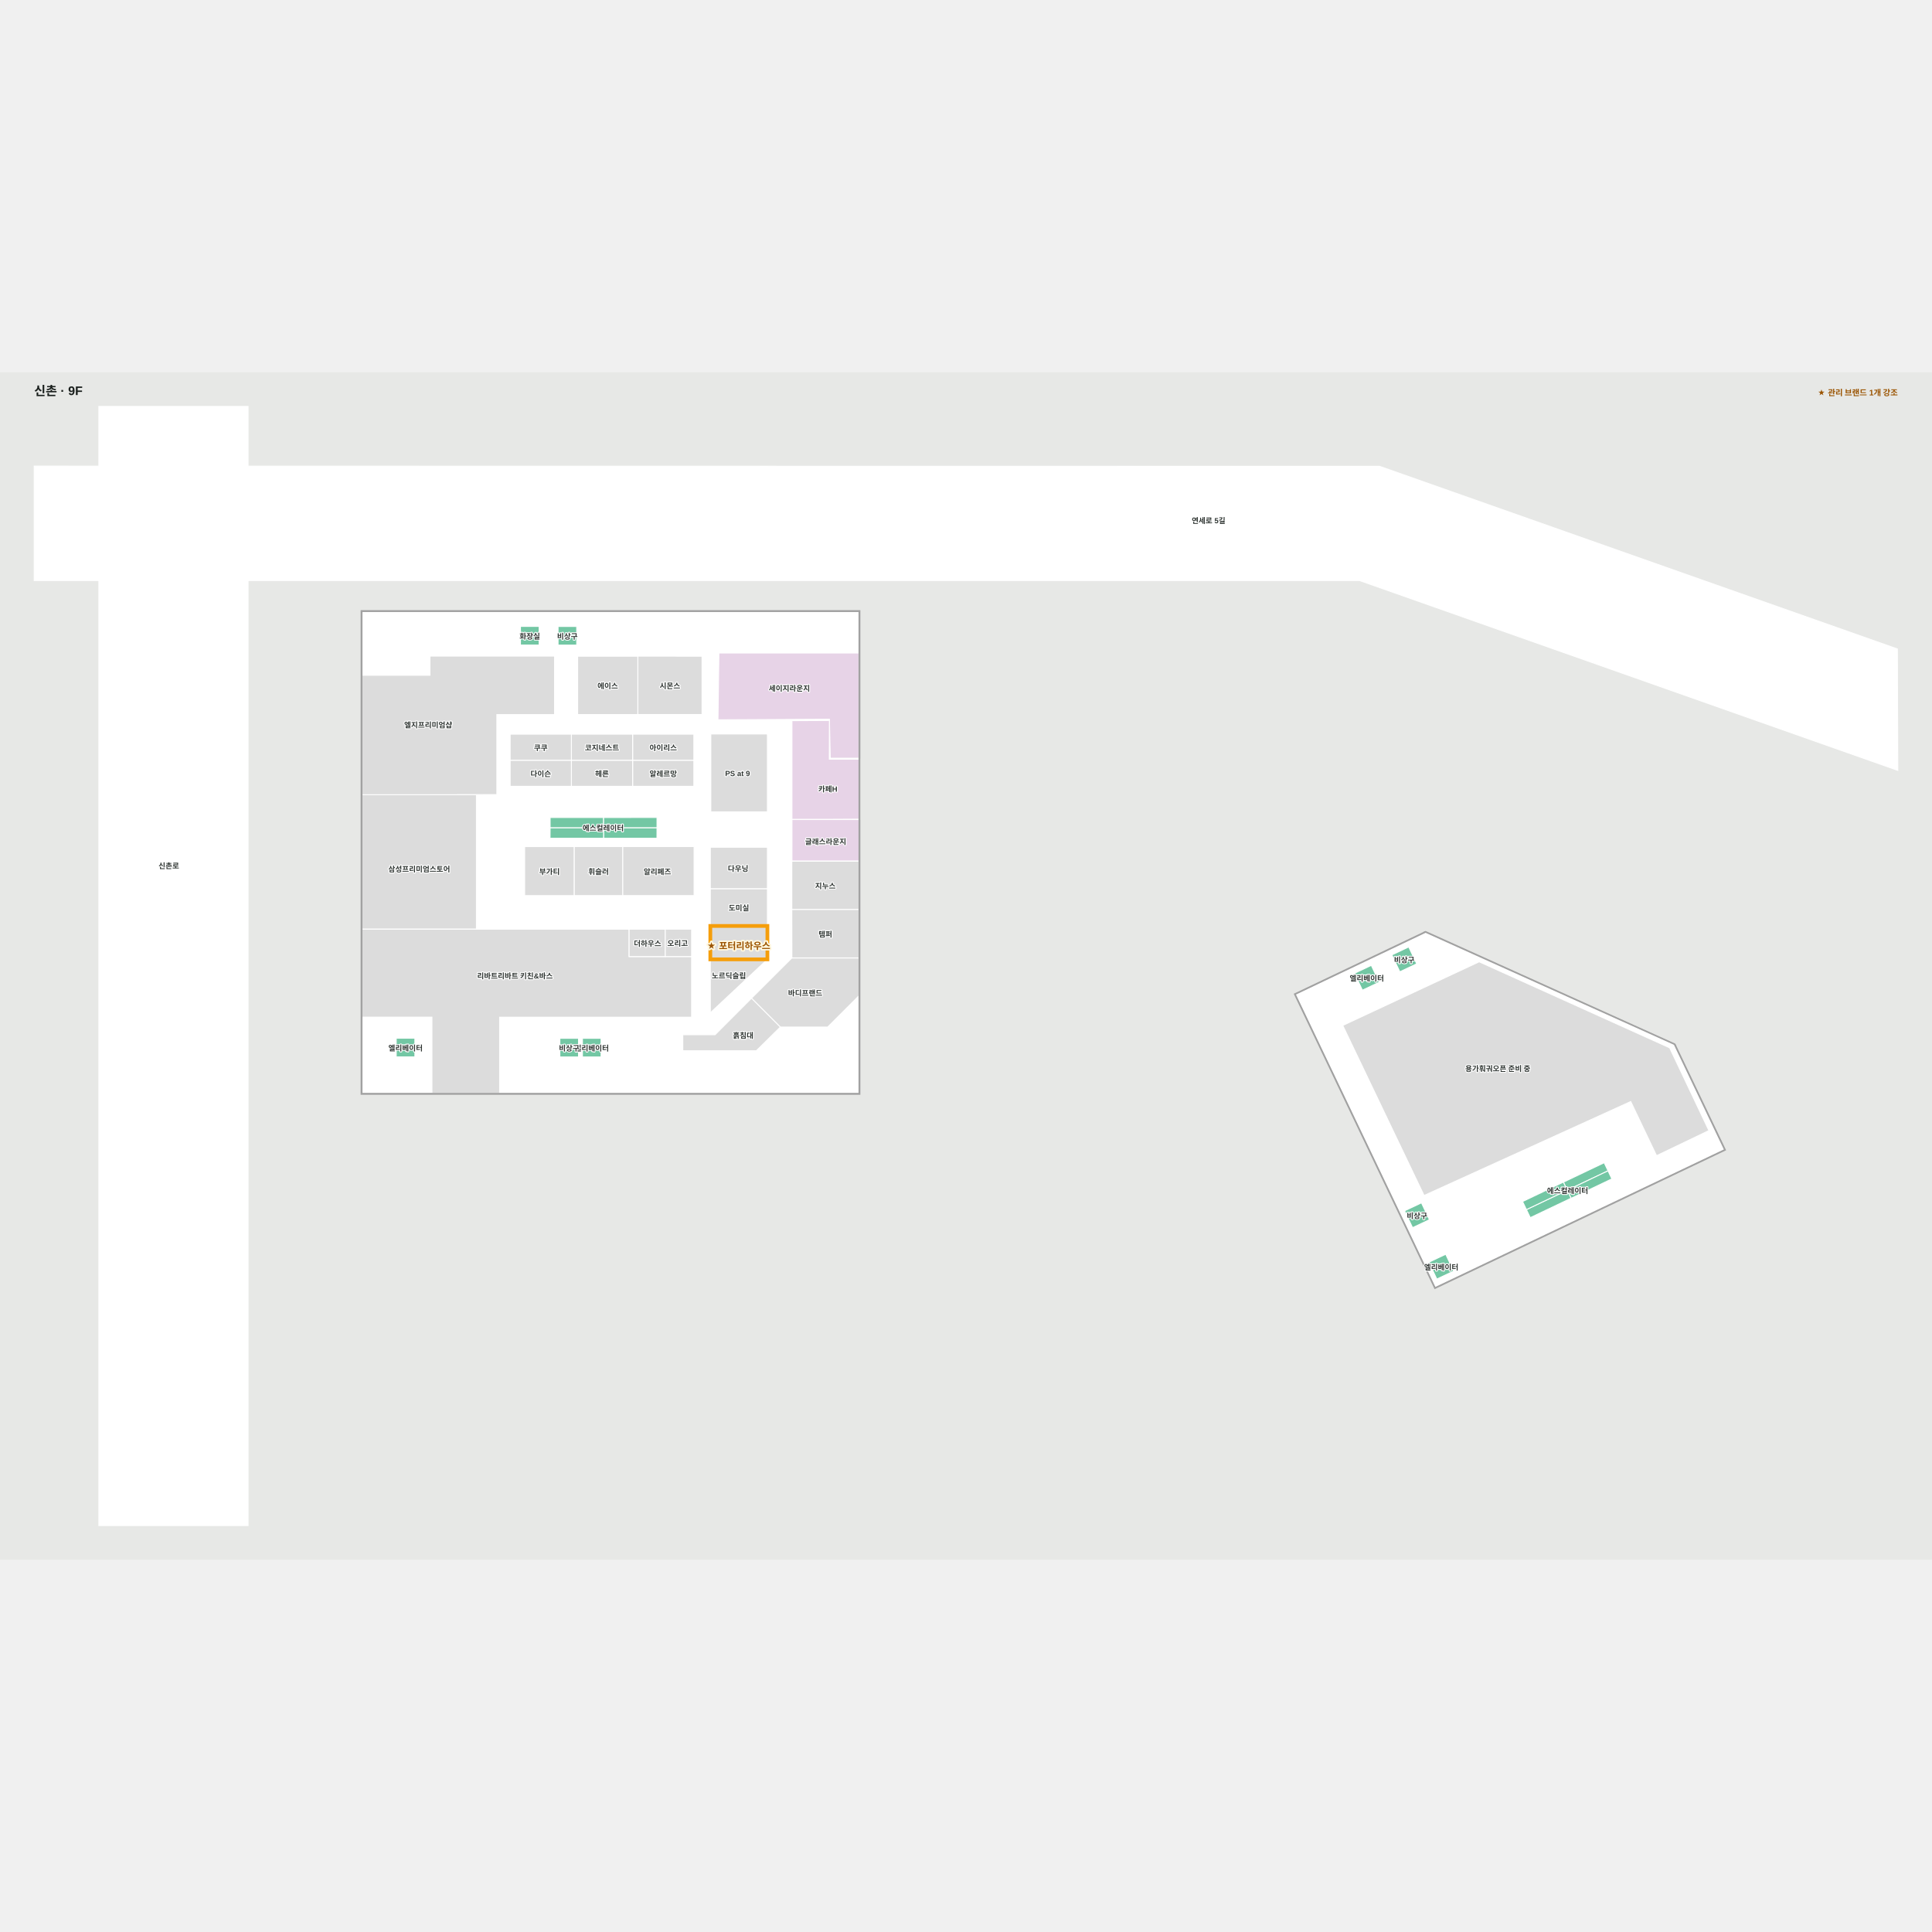
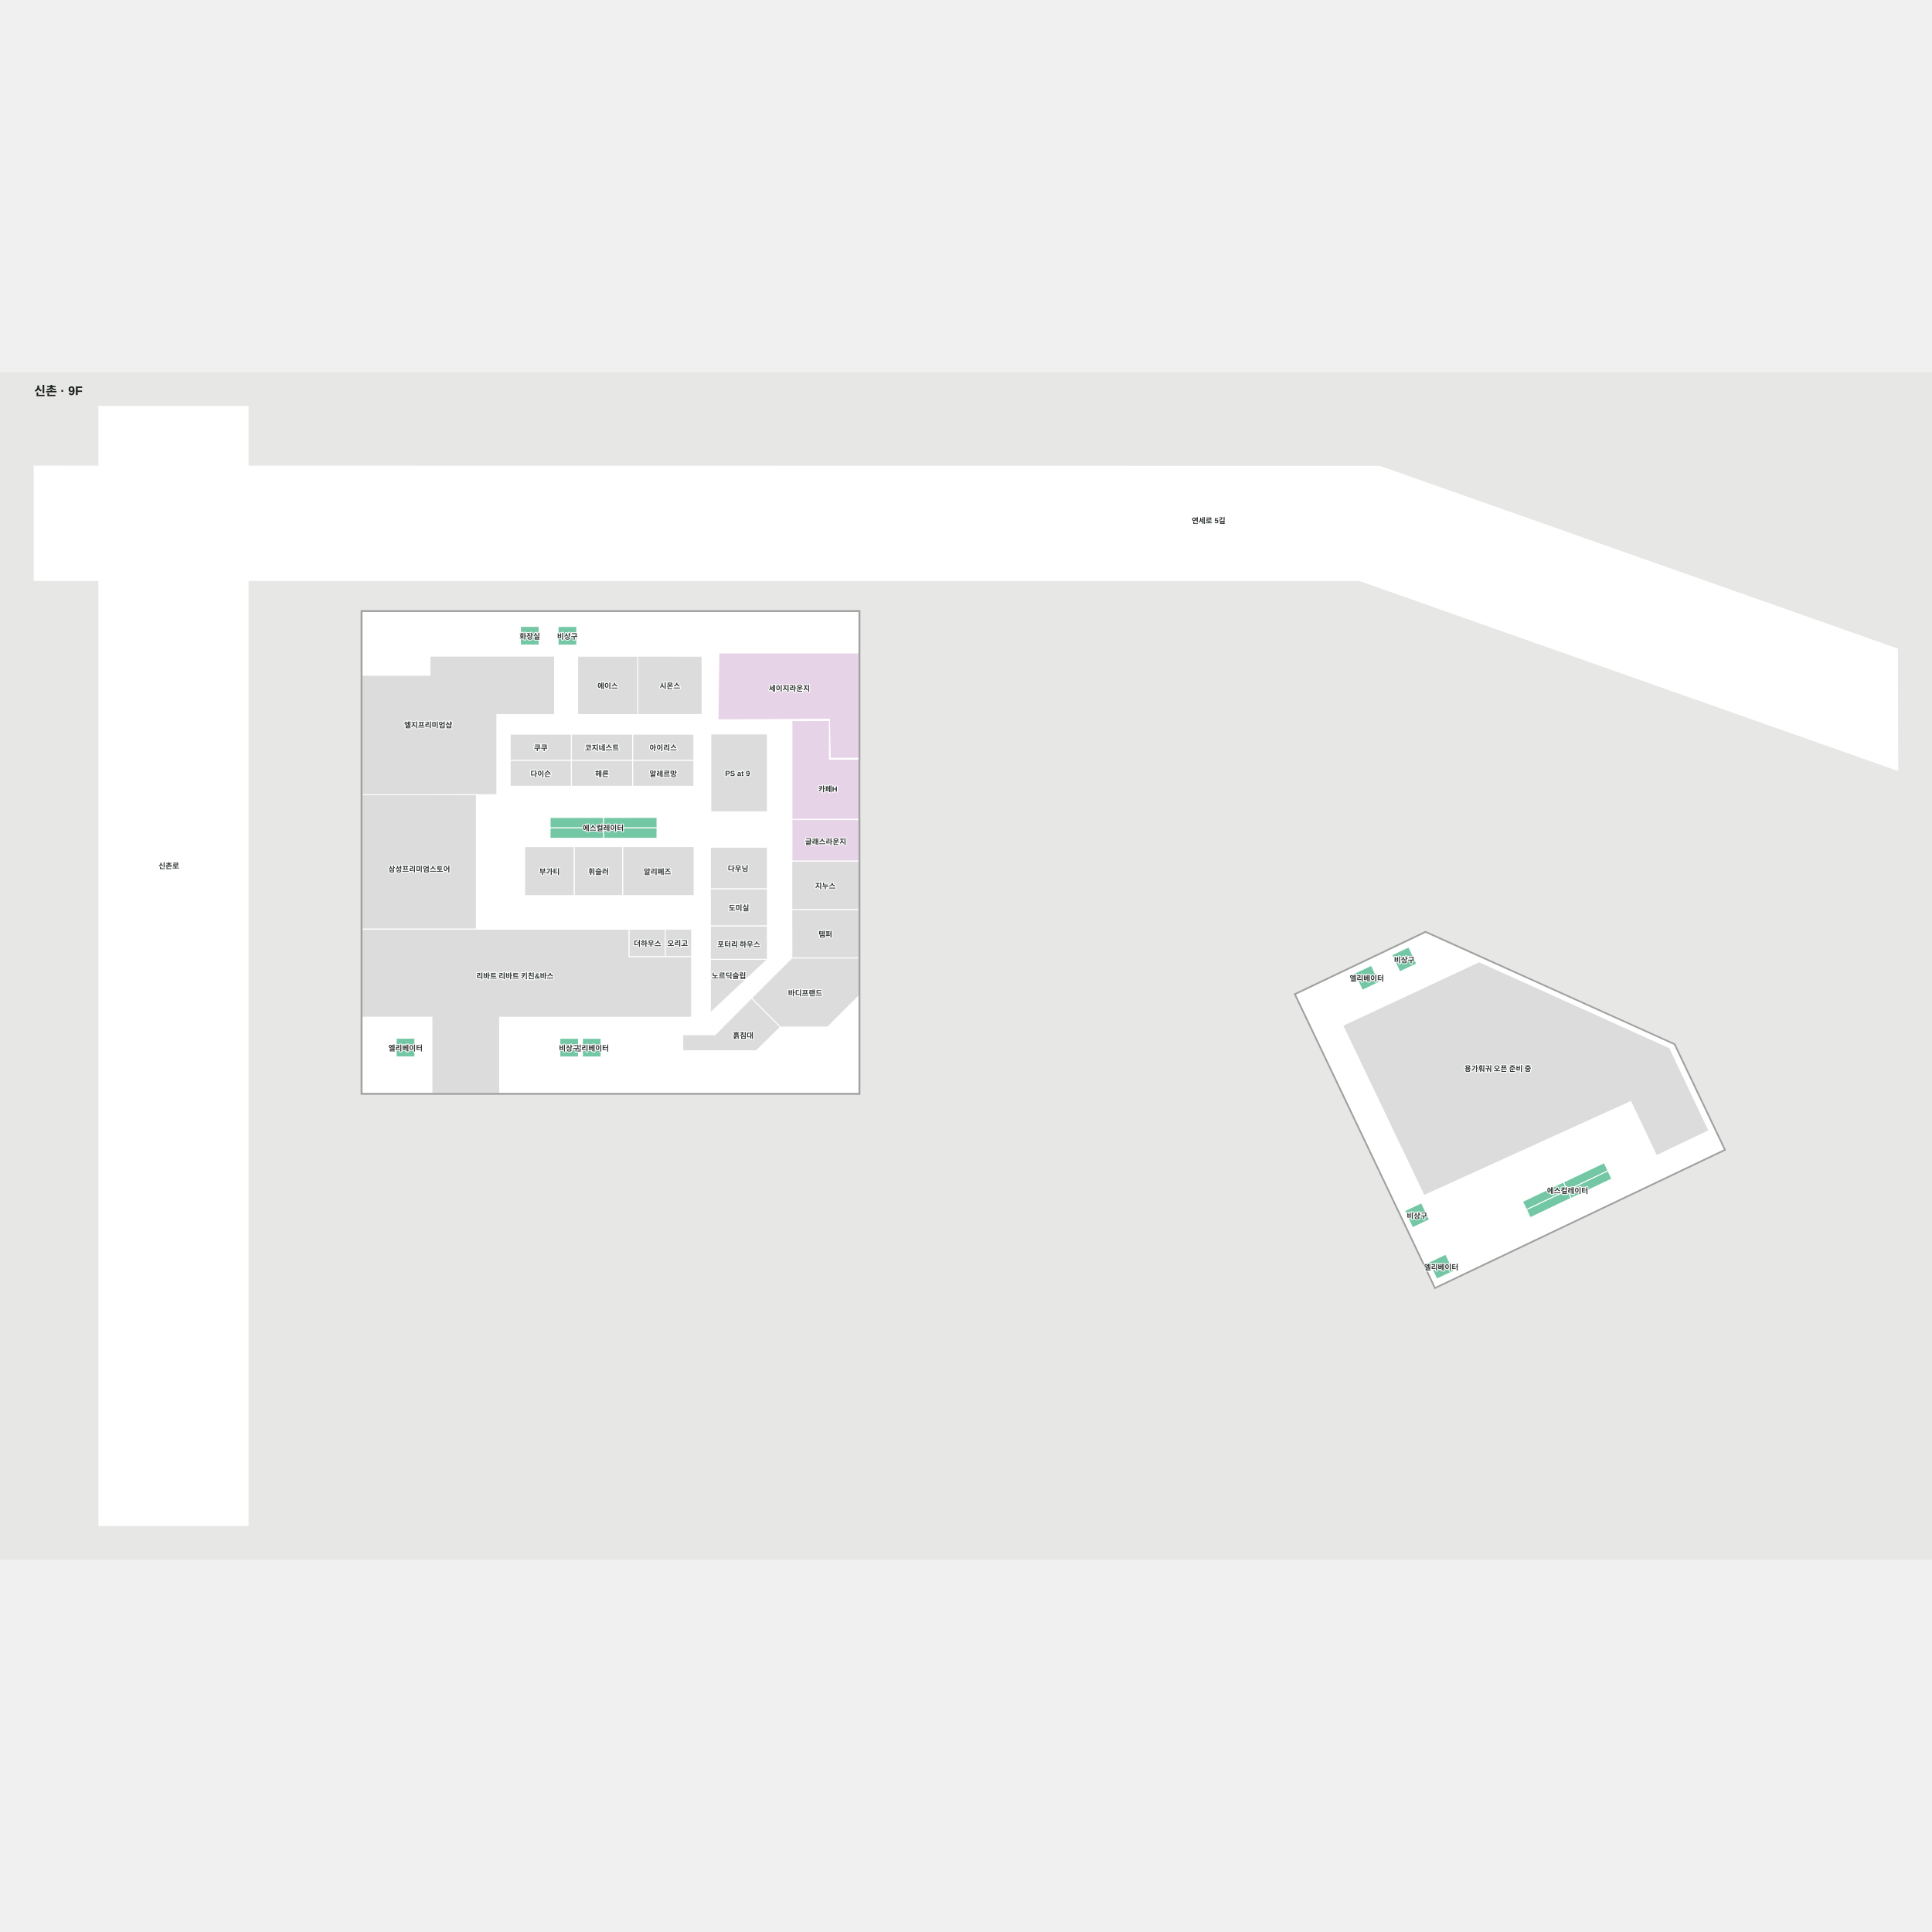
<svg xmlns="http://www.w3.org/2000/svg" viewBox="-51.594 -55 3107.428 1910" width="1200" height="1200" role="img" aria-labelledby="title desc">
  <rect x="-51.594" y="-55" width="3107.428" height="1910" fill="#e7e8e6" />
  <g>
    <polygon points="530.68,329.89 530.68,1104.87 1329.98,1104.87 1329.98,329.89" fill="#ffffff" fill-opacity="1" stroke="#ffffff" stroke-width="1.5" />
    <polygon points="2167.41,96.31 347.41,96.05 347.41,0.00 107.41,0.00 107.41,96.01 3.41,96.00 3.41,280.00 107.41,280.00 107.41,1800.00 347.41,1800.00 347.41,280.00 2135.04,280.00 3000.83,585.39 3000.14,390.03" fill="#ffffff" fill-opacity="1" stroke="#ffffff" stroke-width="1.5" />
    <polygon points="2032.00,945.60 2033.20,948.20 2256.80,1417.20 2722.10,1195.40 2641.40,1026.10 2241.40,845.80" fill="#ffffff" fill-opacity="1" stroke="#ffffff" stroke-width="1.5" />
  </g>
  <g>
    <polygon points="1104.69,396.63 1103.18,504.03 1282.43,503.08 1283.80,565.84 1329.98,565.84 1329.98,478.12 1329.98,396.62" fill="#e7d3e7" fill-opacity="1" stroke="#ffffff" stroke-width="1.5" />
    <polygon points="1282.43,505.09 1222.18,505.41 1222.19,664.16 1282.43,664.16 1331.48,663.90 1331.48,567.34 1282.30,567.34" fill="#e7d3e7" fill-opacity="1" stroke="#ffffff" stroke-width="1.5" />
    <polygon points="1222.22,664.41 1222.19,731.22 1330.20,731.22 1330.20,664.41" fill="#e7d3e7" fill-opacity="1" stroke="#ffffff" stroke-width="1.5" />
    <polygon points="530.68,624.54 530.68,840.73 714.69,840.73 714.69,624.54" fill="#dcdcdc" fill-opacity="1" stroke="#ffffff" stroke-width="1.5" />
    <polygon points="530.68,840.77 530.68,982.30 643.16,982.30 643.16,1104.87 752.02,1104.87 752.02,982.34 1060.80,982.34 1060.80,884.83 960.30,884.83 960.30,840.77" fill="#dcdcdc" fill-opacity="1" stroke="#ffffff" stroke-width="1.5" />
    <polygon points="1329.98,887.01 1222.08,887.01 1157.12,951.83 1203.49,998.20 1279.63,998.20 1329.98,947.85" fill="#dcdcdc" fill-opacity="1" stroke="#ffffff" stroke-width="1.5" />
    <polygon points="530.68,432.39 639.95,432.39 639.95,401.59 840.38,401.59 840.38,495.64 747.57,495.64 747.57,624.31 629.86,624.54 530.68,624.54" fill="#dcdcdc" fill-opacity="1" stroke="#ffffff" stroke-width="1.5" />
    <polygon points="785.53,353.78 785.53,383.78 815.53,383.78 815.53,353.78" fill="#73c7a4" fill-opacity="1" stroke="#ffffff" stroke-width="1.5" />
    <polygon points="845.98,353.89 845.98,383.89 875.98,383.89 875.98,353.89" fill="#73c7a4" fill-opacity="1" stroke="#ffffff" stroke-width="1.5" />
    <polygon points="585.71,1016.15 585.71,1046.15 615.71,1046.15 615.71,1016.15" fill="#73c7a4" fill-opacity="1" stroke="#ffffff" stroke-width="1.5" />
    <polygon points="974.27,401.65 974.27,495.45 1077.60,495.45 1077.60,401.72" fill="#dcdcdc" fill-opacity="1" stroke="#ffffff" stroke-width="1.5" />
    <polygon points="1222.00,731.47 1221.97,809.18 1329.98,809.18 1329.98,731.47" fill="#dcdcdc" fill-opacity="1" stroke="#ffffff" stroke-width="1.5" />
    <polygon points="1221.97,809.18 1222.08,887.01 1329.98,887.01 1329.98,809.18" fill="#dcdcdc" fill-opacity="1" stroke="#ffffff" stroke-width="1.5" />
    <polygon points="1157.12,951.83 1098.55,1010.52 1046.61,1010.52 1046.61,1036.35 1164.84,1036.35 1203.49,998.20" fill="#dcdcdc" fill-opacity="1" stroke="#ffffff" stroke-width="1.5" />
    <polygon points="1091.69,526.81 1091.69,652.08 1136.98,652.08 1182.71,652.08 1182.71,526.81" fill="#dcdcdc" fill-opacity="1" stroke="#ffffff" stroke-width="1.5" />
    <polygon points="792.28,707.94 792.28,786.75 872.11,786.75 872.11,707.94" fill="#dcdcdc" fill-opacity="1" stroke="#ffffff" stroke-width="1.5" />
    <polygon points="872.11,707.94 872.11,786.75 950.11,786.70 950.11,707.89" fill="#dcdcdc" fill-opacity="1" stroke="#ffffff" stroke-width="1.5" />
    <polygon points="950.11,707.89 950.11,786.70 1064.77,786.76 1064.77,707.88" fill="#dcdcdc" fill-opacity="1" stroke="#ffffff" stroke-width="1.5" />
    <polygon points="1090.89,708.98 1090.89,775.90 1182.71,775.90 1182.71,708.98" fill="#dcdcdc" fill-opacity="1" stroke="#ffffff" stroke-width="1.5" />
    <polygon points="848.89,1016.30 848.89,1046.30 878.89,1046.30 878.89,1016.30" fill="#73c7a4" fill-opacity="1" stroke="#ffffff" stroke-width="1.5" />
    <polygon points="885.20,1016.31 885.20,1046.31 915.20,1046.31 915.20,1016.31" fill="#73c7a4" fill-opacity="1" stroke="#ffffff" stroke-width="1.5" />
    <polygon points="833.22,661.15 833.22,677.84 919.25,677.84 919.25,661.15" fill="#73c7a4" fill-opacity="1" stroke="#ffffff" stroke-width="1.5" />
    <polygon points="919.25,661.15 919.25,677.84 1005.14,677.82 1005.14,661.13" fill="#73c7a4" fill-opacity="1" stroke="#ffffff" stroke-width="1.5" />
    <polygon points="919.25,677.84 919.17,694.58 1005.07,694.56 1005.14,677.82" fill="#73c7a4" fill-opacity="1" stroke="#ffffff" stroke-width="1.5" />
    <polygon points="833.22,677.84 833.09,694.61 919.17,694.58 919.25,677.84" fill="#73c7a4" fill-opacity="1" stroke="#ffffff" stroke-width="1.5" />
    <polygon points="965.90,569.01 1064.39,569.01 1064.39,610.94 965.90,610.94" fill="#dcdcdc" fill-opacity="1" stroke="#ffffff" stroke-width="1.5" />
    <polygon points="867.42,569.01 965.90,569.01 965.90,610.94 867.42,610.94" fill="#dcdcdc" fill-opacity="1" stroke="#ffffff" stroke-width="1.5" />
    <polygon points="768.93,569.01 867.42,569.01 867.42,610.94 768.93,610.94" fill="#dcdcdc" fill-opacity="1" stroke="#ffffff" stroke-width="1.5" />
    <polygon points="965.90,527.09 1064.39,527.09 1064.39,569.01 965.90,569.01" fill="#dcdcdc" fill-opacity="1" stroke="#ffffff" stroke-width="1.5" />
    <polygon points="867.42,527.09 965.90,527.09 965.90,569.01 867.42,569.01" fill="#dcdcdc" fill-opacity="1" stroke="#ffffff" stroke-width="1.5" />
    <polygon points="768.93,527.09 867.42,527.09 867.42,569.01 768.93,569.01" fill="#dcdcdc" fill-opacity="1" stroke="#ffffff" stroke-width="1.5" />
    <polygon points="1090.89,889.32 1090.89,975.32 1182.71,889.32 1182.71,889.32" fill="#dcdcdc" fill-opacity="1" stroke="#ffffff" stroke-width="1.5" />
    <polygon points="877.52,401.73 877.52,495.53 974.27,495.53 974.27,401.73" fill="#dcdcdc" fill-opacity="1" stroke="#ffffff" stroke-width="1.5" />
    <polygon points="2641.22,1026.08 2241.29,845.78 2239.82,845.11 2241.23,844.43 2642.23,1025.34 2643.08,1026.92" fill="#a1a1a1" fill-opacity="1" stroke="#a1a1a1" stroke-width="1.5" />
    <polygon points="2227.02,896.49 2199.88,909.28 2187.09,882.15 2214.22,869.35" fill="#73c7a4" fill-opacity="1" stroke="#ffffff" stroke-width="1.5" />
    <polygon points="2286.50,1390.75 2259.36,1403.54 2246.57,1376.41 2273.70,1363.61" fill="#73c7a4" fill-opacity="1" stroke="#ffffff" stroke-width="1.5" />
    <polygon points="2247.50,1308.06 2220.37,1320.86 2207.57,1293.73 2234.70,1280.93" fill="#73c7a4" fill-opacity="1" stroke="#ffffff" stroke-width="1.5" />
    <polygon points="2166.82,926.09 2139.69,938.88 2126.89,911.75 2154.02,898.95" fill="#73c7a4" fill-opacity="1" stroke="#ffffff" stroke-width="1.5" />
    <polygon points="2528.57,1216.42 2462.97,1247.67 2469.17,1260.67 2534.76,1229.41" fill="#73c7a4" fill-opacity="1" stroke="#ffffff" stroke-width="1.5" />
    <polygon points="2534.76,1229.41 2469.17,1260.67 2475.35,1273.63 2540.92,1242.39" fill="#73c7a4" fill-opacity="1" stroke="#ffffff" stroke-width="1.5" />
    <polygon points="2469.10,1260.56 2403.50,1291.82 2409.69,1304.78 2475.26,1273.53" fill="#73c7a4" fill-opacity="1" stroke="#ffffff" stroke-width="1.5" />
    <polygon points="2462.90,1247.56 2397.31,1278.82 2403.50,1291.82 2469.10,1260.56" fill="#73c7a4" fill-opacity="1" stroke="#ffffff" stroke-width="1.5" />
    <polygon points="2238.89,1269.12 2571.30,1118.00 2612.80,1205.09 2697.01,1164.70 2633.87,1031.60 2327.44,893.21 2108.10,995.64" fill="#dcdcdc" fill-opacity="1" stroke="#ffffff" stroke-width="1.5" />
    <polygon points="2643.08,1026.92 2641.35,1026.14 2722.07,1195.43 2256.72,1417.18 2033.09,948.20 2031.84,945.58 2241.29,845.78 2239.82,845.11 2030.21,945.00 2031.98,948.73 2256.15,1418.82 2723.71,1196.01" fill="#a1a1a1" fill-opacity="1" stroke="#a1a1a1" stroke-width="1.5" />
    <polygon points="1090.90,775.90 1182.71,775.90 1182.71,835.58 1090.90,835.58" fill="#dcdcdc" fill-opacity="1" stroke="#ffffff" stroke-width="1.5" />
    <polygon points="960.30,840.77 960.30,884.83 1018.49,884.83 1018.49,840.77" fill="#dcdcdc" fill-opacity="1" stroke="#ffffff" stroke-width="1.5" />
-     <polygon points="1090.89,835.58 1182.71,835.58 1182.71,889.32 1090.89,889.32" fill="#dcdcdc" fill-opacity="1" stroke="#f59e0b" stroke-width="6" data-managed-brands="POTTERY" />
+     <polygon points="1090.89,835.58 1182.71,835.58 1182.71,889.32 1090.89,889.32" fill="#dcdcdc" fill-opacity="1" stroke="#ffffff" stroke-width="1.5" />
    <polygon points="1018.44,840.72 1018.44,884.78 1060.80,884.78 1060.80,840.72" fill="#dcdcdc" fill-opacity="1" stroke="#ffffff" stroke-width="1.5" />
    <polygon points="1331.48,328.39 529.18,328.39 529.18,1106.37 533.10,1106.37 533.10,1104.87 530.68,1104.87 530.68,329.89 1329.98,329.89 1329.98,1104.87 533.10,1104.87 533.10,1106.37 1331.48,1106.37" fill="#a1a1a1" fill-opacity="1" stroke="#a1a1a1" stroke-width="1.5" />
  </g>
  <g font-family="Arial, 'Noto Sans KR', sans-serif" font-size="12" font-weight="600" fill="#303633" stroke="#fff" stroke-width="3" paint-order="stroke" stroke-linejoin="round">
    <text x="622.688" y="743.295" text-anchor="middle" dominant-baseline="central">삼성프리미엄스토어</text>
    <text x="637.152" y="511.435" text-anchor="middle" dominant-baseline="central">엘지프리미엄샵</text>
    <text x="832.192" y="747.34" text-anchor="middle" dominant-baseline="central">부가티</text>
    <text x="911.11" y="747.316" text-anchor="middle" dominant-baseline="central">휘슬러</text>
    <text x="818.175" y="548.055" text-anchor="middle" dominant-baseline="central">쿠쿠</text>
    <text x="818.175" y="589.975" text-anchor="middle" dominant-baseline="central">다이슨</text>
    <text x="916.659" y="548.055" text-anchor="middle" dominant-baseline="central">코지네스트</text>
    <text x="1025.935" y="448.552" text-anchor="middle" dominant-baseline="central">시몬스</text>
    <text x="1275.975" y="770.324" text-anchor="middle" dominant-baseline="central">지누스</text>
    <text x="1275.975" y="848.096" text-anchor="middle" dominant-baseline="central">템퍼</text>
    <text x="1243.549" y="942.606" text-anchor="middle" dominant-baseline="central">바디프랜드</text>
    <text x="1120.691" y="914.691" text-anchor="middle" dominant-baseline="central">노르딕슬립</text>
    <text x="1143.673" y="1010.843" text-anchor="middle" dominant-baseline="central">흙침대</text>
    <text x="220" y="738" text-anchor="middle" dominant-baseline="central">신촌로</text>
    <text x="1892.258" y="182.786" text-anchor="middle" dominant-baseline="central">연세로 5길</text>
    <text x="925.897" y="448.626" text-anchor="middle" dominant-baseline="central">에이스</text>
    <text x="1015.144" y="548.055" text-anchor="middle" dominant-baseline="central">아이리스</text>
    <text x="1015.144" y="589.975" text-anchor="middle" dominant-baseline="central">알레르망</text>
    <text x="916.659" y="589.975" text-anchor="middle" dominant-baseline="central">헤른</text>
    <text x="1136.804" y="805.736" text-anchor="middle" dominant-baseline="central">도미실</text>
    <text x="918.535" y="677.197" text-anchor="middle" dominant-baseline="central">에스컬레이터</text>
    <text x="2469.746" y="1260.552" text-anchor="middle" dominant-baseline="central">에스컬레이터</text>
    <text x="900.196" y="1031.308" text-anchor="middle" dominant-baseline="central">엘리베이터</text>
    <text x="863.888" y="1031.304" text-anchor="middle" dominant-baseline="central">비상구</text>
    <text x="800.528" y="368.783" text-anchor="middle" dominant-baseline="central">화장실</text>
    <text x="600.706" y="1031.146" text-anchor="middle" dominant-baseline="central">엘리베이터</text>
    <text x="860.981" y="368.885" text-anchor="middle" dominant-baseline="central">비상구</text>
    <text x="2146.854" y="918.919" text-anchor="middle" dominant-baseline="central">엘리베이터</text>
    <text x="2207.052" y="889.317" text-anchor="middle" dominant-baseline="central">비상구</text>
    <text x="2227.534" y="1300.895" text-anchor="middle" dominant-baseline="central">비상구</text>
    <text x="2266.533" y="1383.579" text-anchor="middle" dominant-baseline="central">엘리베이터</text>
-     <text x="1136.672" y="864.26" text-anchor="middle" dominant-baseline="central" class="managed-brand">★ 포터리
- 하우스</text>
+     <text x="1136.672" y="864.26" text-anchor="middle" dominant-baseline="central">포터리 하우스</text>
    <text x="989.892" y="862.945" text-anchor="middle" dominant-baseline="central">더하우스</text>
-     <text x="776.721" y="915.091" text-anchor="middle" dominant-baseline="central">리바트
- 리바트 키친&amp;바스</text>
+     <text x="776.721" y="915.091" text-anchor="middle" dominant-baseline="central">리바트 리바트 키친&amp;바스</text>
    <text x="1005.751" y="747.479" text-anchor="middle" dominant-baseline="central">알리페즈</text>
    <text x="1038.252" y="862.643" text-anchor="middle" dominant-baseline="central">오리고</text>
    <text x="1134.671" y="590.354" text-anchor="middle" dominant-baseline="central">PS at 9</text>
    <text x="1135.613" y="742.437" text-anchor="middle" dominant-baseline="central">다우닝</text>
    <text x="1279.919" y="614.495" text-anchor="middle" dominant-baseline="central">카페H</text>
    <text x="1218.086" y="452.617" text-anchor="middle" dominant-baseline="central">세이지라운지</text>
    <text x="1276.469" y="699.108" text-anchor="middle" dominant-baseline="central">글래스라운지</text>
-     <text x="2357.499" y="1064.181" text-anchor="middle" dominant-baseline="central">용가훠궈
- 오픈 준비 중</text>
+     <text x="2357.499" y="1064.181" text-anchor="middle" dominant-baseline="central">용가훠궈 오픈 준비 중</text>
  </g>
-   <style>.managed-brand { fill:#9a5300; font-size:15px; font-weight:800; stroke:#fff7df; stroke-width:5; }</style>
  <text x="3.406" y="-18" font-family="Arial, 'Noto Sans KR', sans-serif" font-size="20" font-weight="700" fill="#1a1f1d">신촌 · 9F</text>
-   <text x="3000.834" y="-18" text-anchor="end" font-family="Arial, 'Noto Sans KR', sans-serif" font-size="13" font-weight="700" fill="#9a5300">★ 관리 브랜드 1개 강조</text>
</svg>
